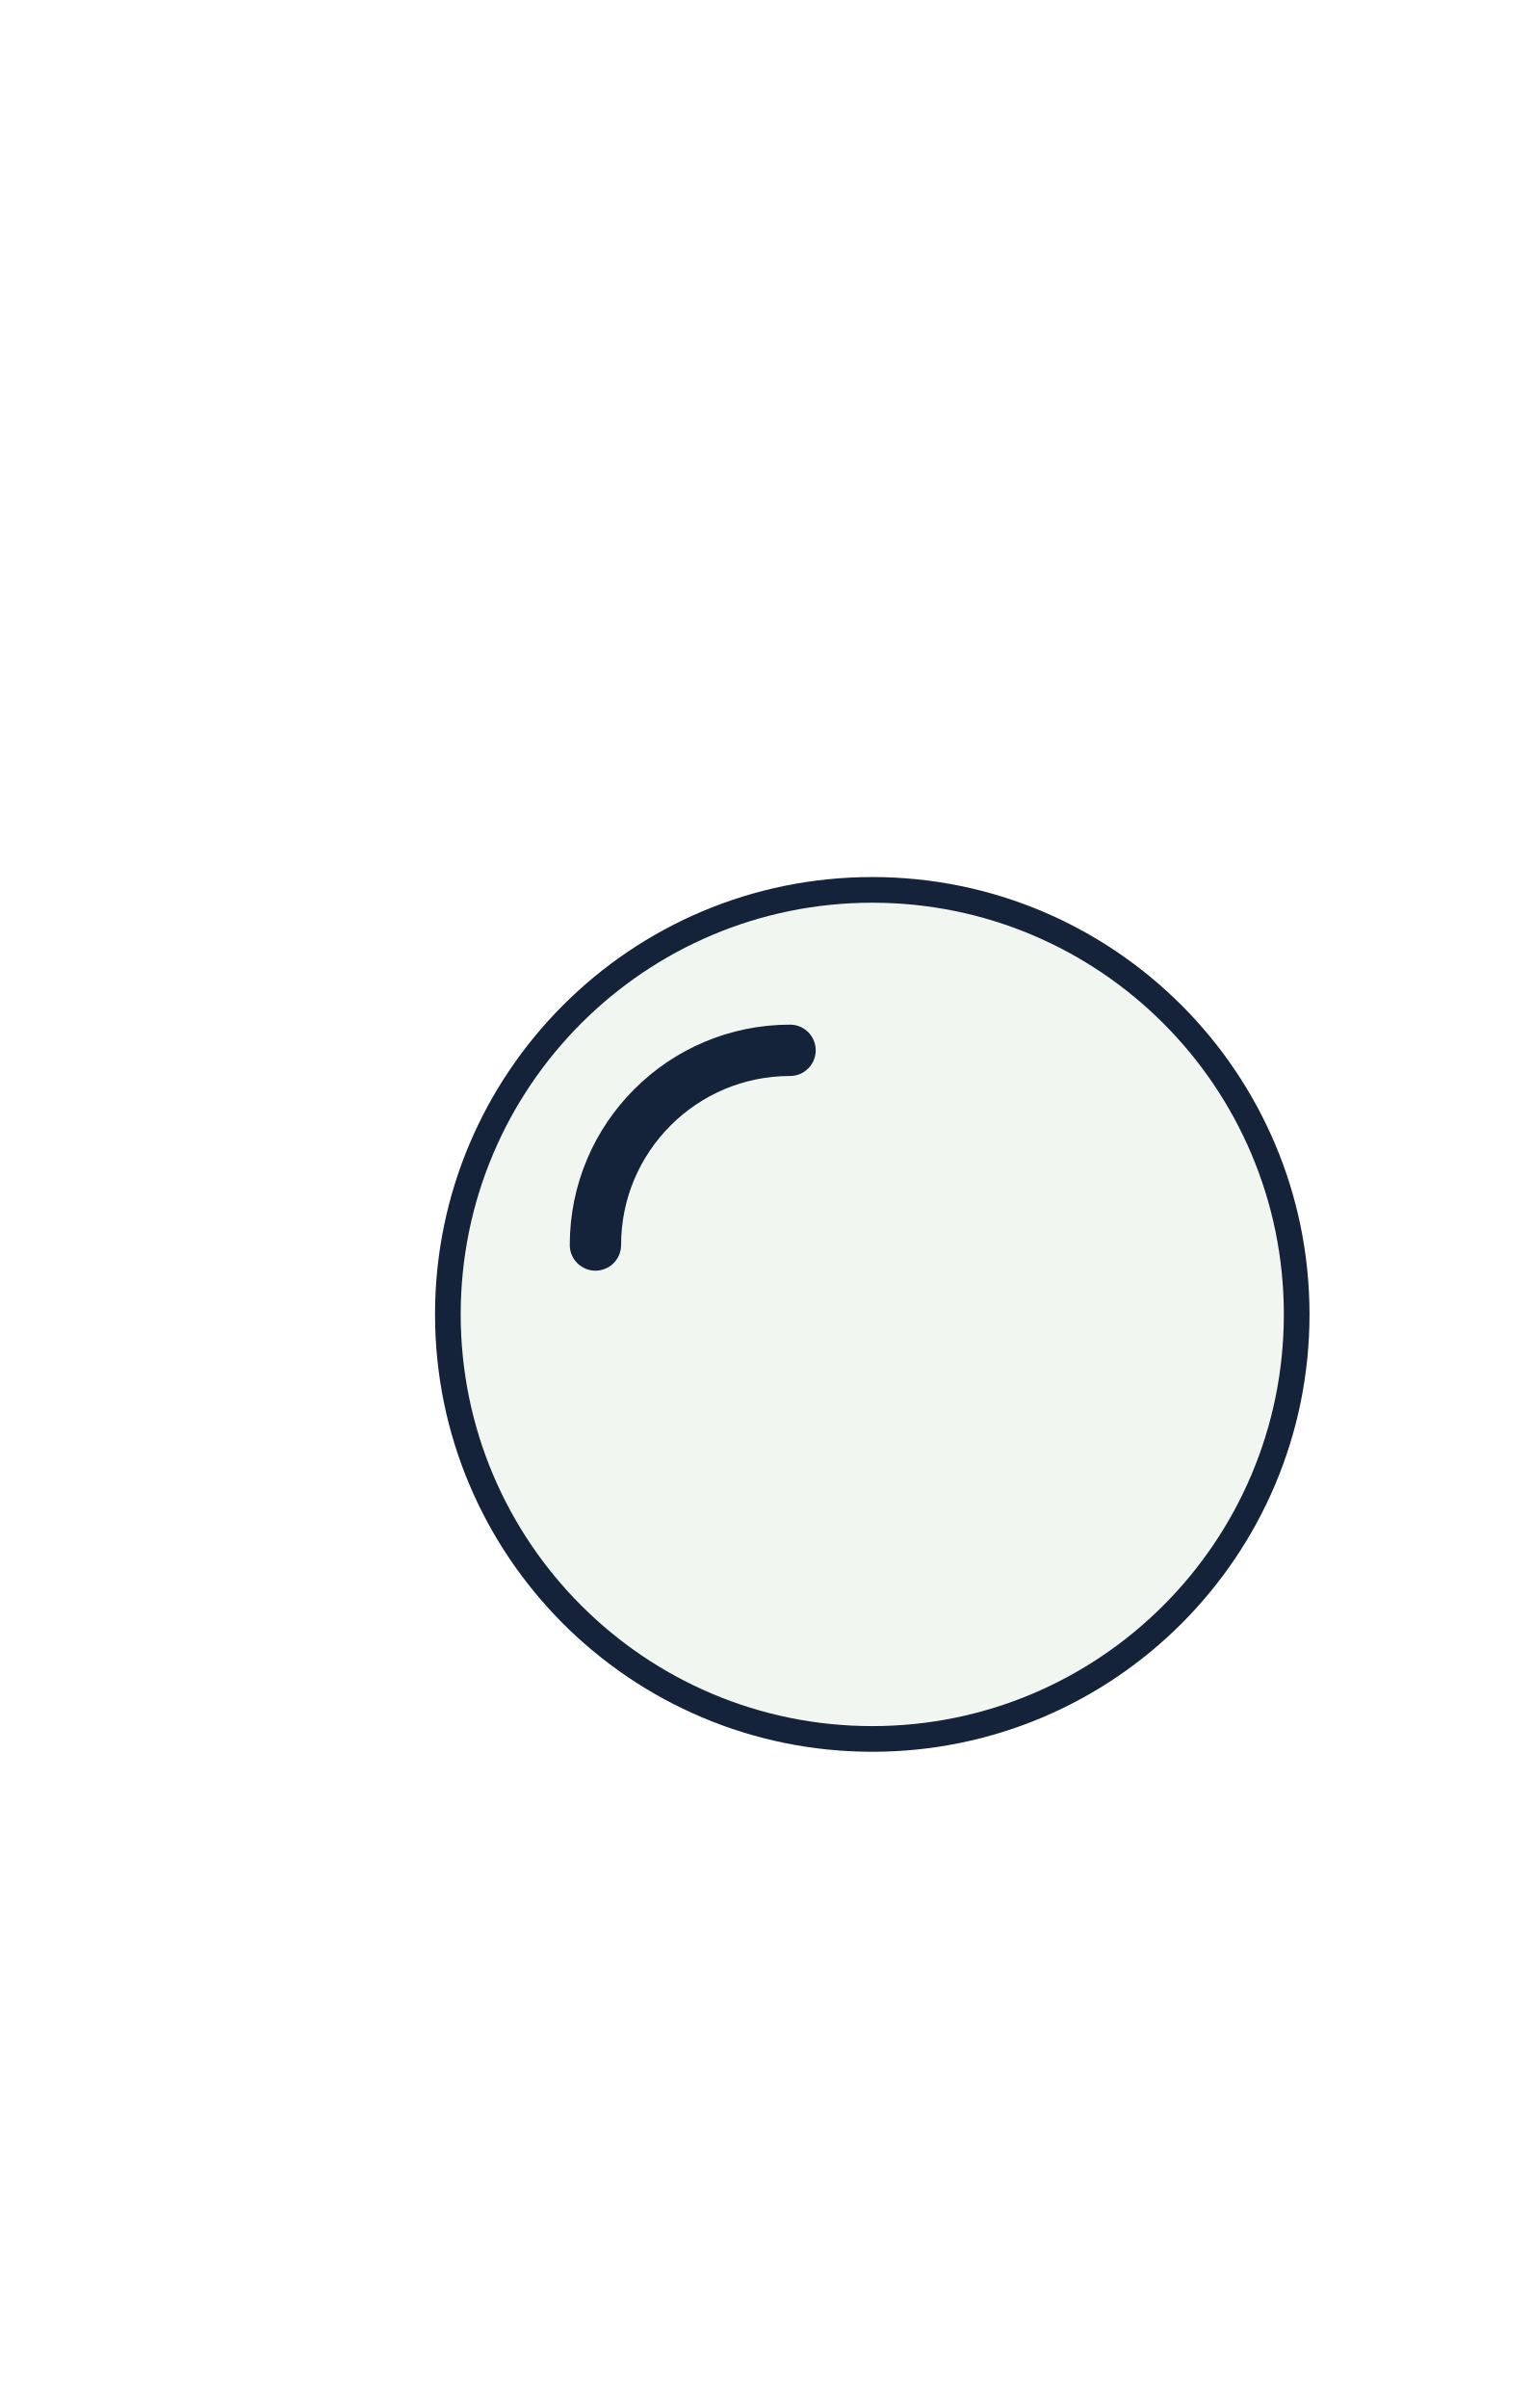
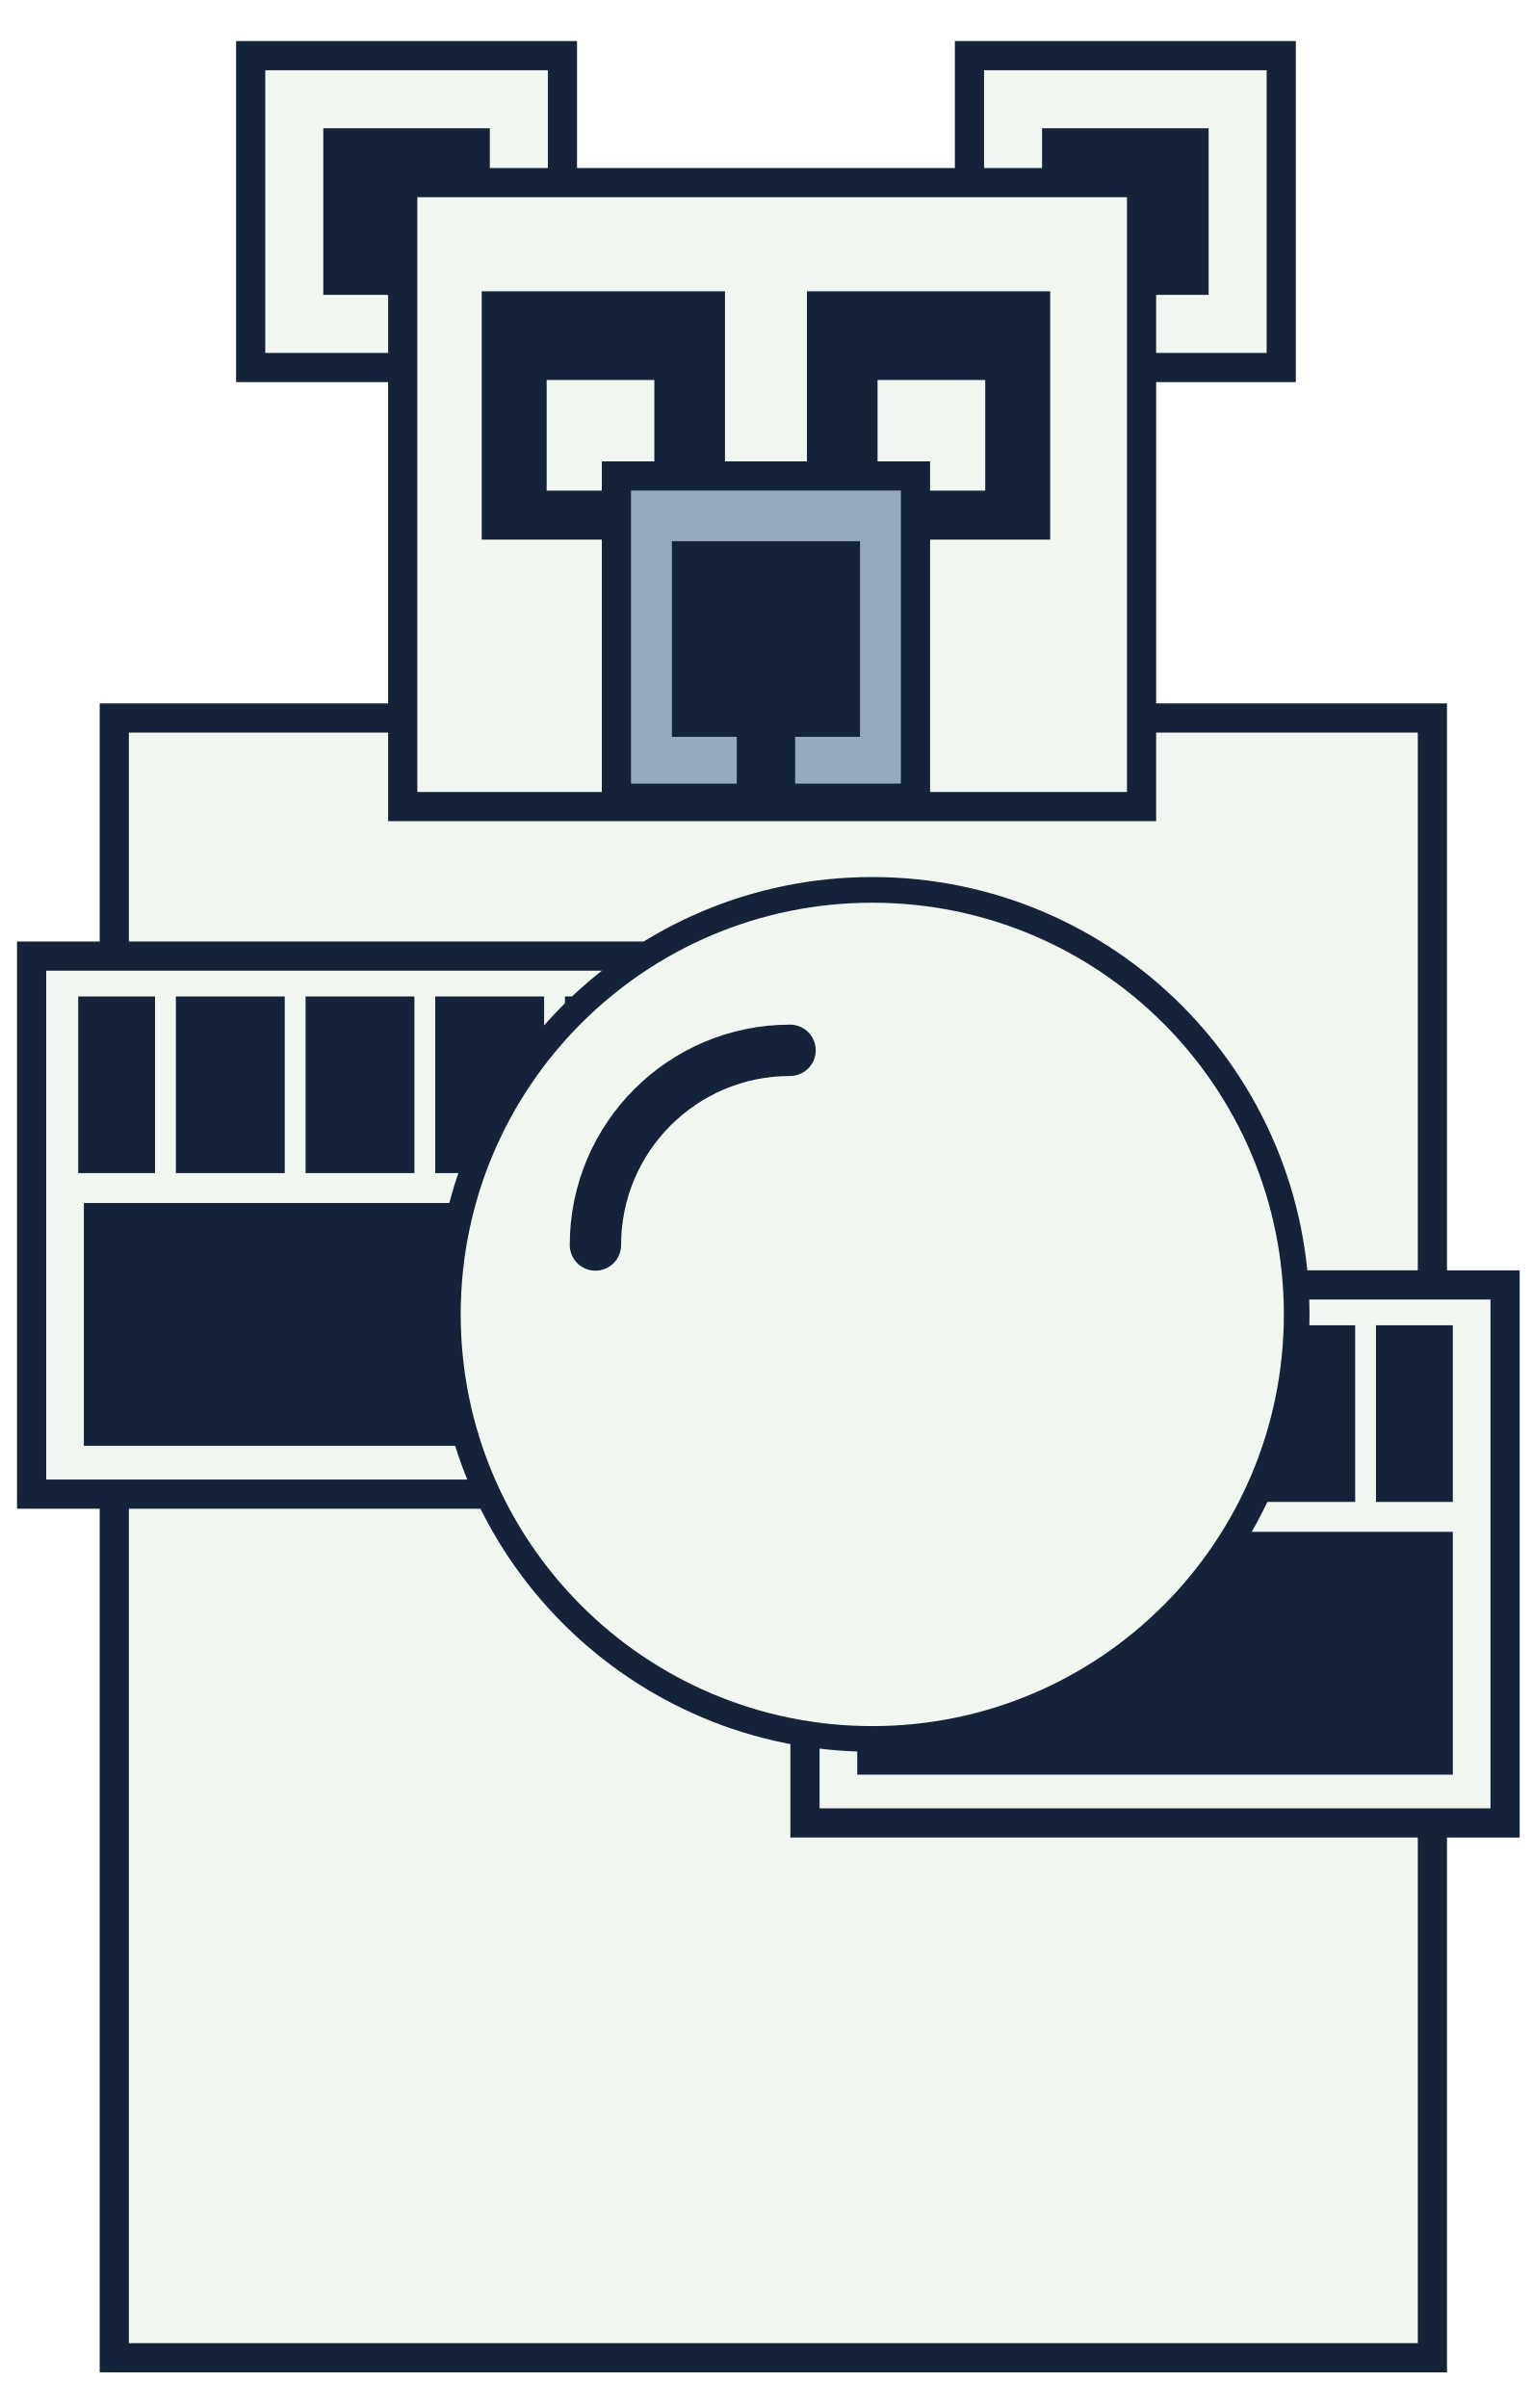
<svg xmlns="http://www.w3.org/2000/svg" width="420" height="660" viewBox="0 0 111.125 174.625" version="1.1" id="svg1" xml:space="preserve">
  <defs id="defs1" />
  <g id="layer1" style="display:inline">
-     <g id="layer3" style="display:none">
+     <g id="layer3" style="display:inline">
      <rect style="display:inline;fill:#f1f6f0;stroke:#14233a;stroke-width:4.233;stroke-linecap:square;stroke-linejoin:miter;stroke-dasharray:none;paint-order:stroke fill markers" id="rect15-5" width="93.498" height="116.796" x="9.349" y="53.126" />
    </g>
-     <g id="layer9" style="display:none">
-       <g id="layer11" style="display:none">
+     <g id="layer9" style="display:inline">
+       <g id="layer11" style="display:inline">
        <rect style="display:inline;fill:#f1f6f0;stroke:#14233a;stroke-width:4.233;stroke-linecap:square;stroke-dasharray:none;paint-order:stroke fill markers" id="rect3" width="20.499" height="20.499" x="19.243" y="5.094" />
        <rect style="display:inline;fill:#f1f6f0;stroke:#14233a;stroke-width:4.233;stroke-linecap:square;stroke-dasharray:none;paint-order:stroke fill markers" id="rect4" width="20.499" height="20.499" x="71.383" y="5.094" />
        <rect style="display:inline;fill:#14233a;stroke:none;stroke-width:2.897;stroke-linecap:square;paint-order:stroke fill markers" id="rect6" width="12.081" height="12.081" x="23.452" y="9.303" />
        <rect style="display:inline;fill:#14233a;stroke:none;stroke-width:2.897;stroke-linecap:square;paint-order:stroke fill markers" id="rect16" width="12.081" height="12.081" x="75.592" y="9.303" />
      </g>
-       <rect style="display:none;fill:#f1f6f0;stroke:#14233a;stroke-width:4.233;stroke-linecap:square;stroke-linejoin:miter;stroke-dasharray:none;paint-order:stroke fill markers" id="rect5-1" width="51.478" height="43.131" x="30.272" y="14.302" />
-       <g id="layer10" style="display:none">
-         <rect style="display:none;fill:#14233a;stroke:#14233a;stroke-width:4.233;stroke-linecap:square;stroke-linejoin:miter;stroke-dasharray:none;paint-order:stroke fill markers" id="rect12-4" width="13.413" height="13.775" x="37.06" y="23.241" />
-         <rect style="display:none;fill:#14233a;stroke:#14233a;stroke-width:4.233;stroke-linecap:square;stroke-linejoin:miter;stroke-dasharray:none;paint-order:stroke fill markers" id="rect26" width="13.413" height="13.775" x="60.652" y="23.241" />
-         <rect style="display:none;fill:#f1f6f0;stroke:none;stroke-width:3.276;stroke-linecap:square;stroke-linejoin:miter;paint-order:stroke fill markers" id="rect34" width="7.81" height="8.021" x="39.656" y="27.558" />
-         <rect style="display:none;fill:#f1f6f0;stroke:none;stroke-width:3.276;stroke-linecap:square;stroke-linejoin:miter;paint-order:stroke fill markers" id="rect38" width="7.81" height="8.021" x="63.659" y="27.558" />
+       <rect style="display:inline;fill:#f1f6f0;stroke:#14233a;stroke-width:4.233;stroke-linecap:square;stroke-linejoin:miter;stroke-dasharray:none;paint-order:stroke fill markers" id="rect5-1" width="51.478" height="43.131" x="30.272" y="14.302" />
+       <g id="layer10" style="display:inline">
+         <rect style="display:inline;fill:#14233a;stroke:#14233a;stroke-width:4.233;stroke-linecap:square;stroke-linejoin:miter;stroke-dasharray:none;paint-order:stroke fill markers" id="rect12-4" width="13.413" height="13.775" x="37.06" y="23.241" />
+         <rect style="display:inline;fill:#14233a;stroke:#14233a;stroke-width:4.233;stroke-linecap:square;stroke-linejoin:miter;stroke-dasharray:none;paint-order:stroke fill markers" id="rect26" width="13.413" height="13.775" x="60.652" y="23.241" />
+         <rect style="display:inline;fill:#f1f6f0;stroke:none;stroke-width:3.276;stroke-linecap:square;stroke-linejoin:miter;paint-order:stroke fill markers" id="rect34" width="7.81" height="8.021" x="39.656" y="27.558" />
+         <rect style="display:inline;fill:#f1f6f0;stroke:none;stroke-width:3.276;stroke-linecap:square;stroke-linejoin:miter;paint-order:stroke fill markers" id="rect38" width="7.81" height="8.021" x="63.659" y="27.558" />
      </g>
-       <g id="layer6-6" style="display:none;fill:#303843" transform="translate(-0.2094269,-10.70973)">
-         <rect style="display:none;fill:#96a9c1;stroke:#14233a;stroke-width:4.233;stroke-linecap:square;stroke-linejoin:miter;stroke-dasharray:none;paint-order:stroke fill markers" id="rect11-9" width="19.578" height="21.253" x="45.983" y="46.284" />
-         <rect style="display:none;fill:#14233a;stroke:none;stroke-width:1.31;stroke-linecap:round;stroke-linejoin:round;paint-order:stroke fill markers" id="rect14-5" width="13.647" height="14.187" x="48.948" y="49.957" />
-         <path style="display:none;fill:#14233a;stroke:#14233a;stroke-width:4.233;stroke-linecap:butt;stroke-linejoin:miter;stroke-dasharray:none;stroke-opacity:1" d="m 55.772,61.503 v 6.616" id="path14-7" />
+       <g id="layer6-6" style="display:inline;fill:#303843" transform="translate(-0.2094269,-10.70973)">
+         <rect style="display:inline;fill:#96a9c1;stroke:#14233a;stroke-width:4.233;stroke-linecap:square;stroke-linejoin:miter;stroke-dasharray:none;paint-order:stroke fill markers" id="rect11-9" width="19.578" height="21.253" x="45.983" y="46.284" />
+         <rect style="display:inline;fill:#14233a;stroke:none;stroke-width:1.31;stroke-linecap:round;stroke-linejoin:round;paint-order:stroke fill markers" id="rect14-5" width="13.647" height="14.187" x="48.948" y="49.957" />
+         <path style="display:inline;fill:#14233a;stroke:#14233a;stroke-width:4.233;stroke-linecap:butt;stroke-linejoin:miter;stroke-dasharray:none;stroke-opacity:1" d="m 55.772,61.503 v 6.616" id="path14-7" />
      </g>
    </g>
-     <g id="layer12" style="display:none">
-       <g id="layer13" transform="translate(56.0594,-9.084038)" style="display:none">
+     <g id="layer12" style="display:inline">
+       <g id="layer13" transform="translate(56.0594,-9.084038)" style="display:inline">
        <rect style="display:inline;fill:#f1f6f0;stroke:#14233a;stroke-width:4.233;stroke-linecap:square;stroke-linejoin:miter;stroke-dasharray:none;paint-order:stroke fill markers" id="rect36" width="48.668" height="36.901" x="-52.061" y="103.323" rx="0" ry="0" transform="scale(-1,1)" />
        <rect style="display:inline;fill:#14233a;stroke:none;stroke-width:0;stroke-linecap:square;stroke-linejoin:miter;stroke-dasharray:none;paint-order:stroke fill markers" id="rect37" width="43.204" height="17.609" x="-49.329" y="120.17" rx="0" ry="0" transform="scale(-1,1)" />
        <rect style="display:inline;fill:#14233a;stroke:none;stroke-width:0;stroke-linecap:square;stroke-linejoin:miter;stroke-dasharray:none;paint-order:stroke fill markers" id="rect39" width="7.897" height="12.809" x="-14.022" y="105.192" rx="0" ry="0" transform="scale(-1,1)" />
        <rect style="display:inline;fill:#14233a;stroke:none;stroke-width:0;stroke-linecap:square;stroke-linejoin:miter;stroke-dasharray:none;paint-order:stroke fill markers" id="rect42" width="7.897" height="12.809" x="-23.429" y="105.192" rx="0" ry="0" transform="scale(-1,1)" />
        <rect style="display:inline;fill:#14233a;stroke:none;stroke-width:0;stroke-linecap:square;stroke-linejoin:miter;stroke-dasharray:none;paint-order:stroke fill markers" id="rect43" width="7.897" height="12.809" x="-32.837" y="105.192" rx="0" ry="0" transform="scale(-1,1)" />
        <rect style="display:inline;fill:#14233a;stroke:none;stroke-width:0;stroke-linecap:square;stroke-linejoin:miter;stroke-dasharray:none;paint-order:stroke fill markers" id="rect44" width="7.897" height="12.809" x="-42.245" y="105.192" rx="0" ry="0" transform="scale(-1,1)" />
        <rect style="display:inline;fill:#14233a;stroke:none;stroke-width:0;stroke-linecap:square;stroke-linejoin:miter;stroke-dasharray:none;paint-order:stroke fill markers" id="rect45" width="5.574" height="12.809" x="-49.329" y="105.192" rx="0" ry="0" transform="scale(-1,1)" />
      </g>
-       <g id="layer14" transform="translate(-55.7116,-32.92944)" style="display:none">
-         <rect style="display:none;fill:#f1f6f0;stroke:#14233a;stroke-width:4.233;stroke-linecap:square;stroke-linejoin:miter;stroke-dasharray:none;paint-order:stroke fill markers" id="rect18-4" width="48.668" height="36.901" x="-107.732" y="103.323" rx="0" ry="0" transform="scale(-1,1)" />
-         <rect style="display:none;fill:#14233a;stroke:none;stroke-width:0;stroke-linecap:square;stroke-linejoin:miter;stroke-dasharray:none;paint-order:stroke fill markers" id="rect39-2" width="7.897" height="12.809" x="96.692" y="105.192" rx="0" ry="0" />
-         <rect style="display:none;fill:#14233a;stroke:none;stroke-width:0;stroke-linecap:square;stroke-linejoin:miter;stroke-dasharray:none;paint-order:stroke fill markers" id="rect42-3" width="7.897" height="12.809" x="87.285" y="105.192" rx="0" ry="0" />
-         <rect style="display:none;fill:#14233a;stroke:none;stroke-width:0;stroke-linecap:square;stroke-linejoin:miter;stroke-dasharray:none;paint-order:stroke fill markers" id="rect43-3" width="7.897" height="12.809" x="77.877" y="105.192" rx="0" ry="0" />
-         <rect style="display:none;fill:#14233a;stroke:none;stroke-width:0;stroke-linecap:square;stroke-linejoin:miter;stroke-dasharray:none;paint-order:stroke fill markers" id="rect44-9" width="7.897" height="12.809" x="68.47" y="105.192" rx="0" ry="0" />
-         <rect style="display:none;fill:#14233a;stroke:none;stroke-width:0;stroke-linecap:square;stroke-linejoin:miter;stroke-dasharray:none;paint-order:stroke fill markers" id="rect45-2" width="5.574" height="12.809" x="61.385" y="105.192" rx="0" ry="0" />
-         <rect style="display:none;fill:#14233a;stroke:none;stroke-width:0;stroke-linecap:square;stroke-linejoin:miter;stroke-dasharray:none;paint-order:stroke fill markers" id="rect37-3" width="43.204" height="17.609" x="-105" y="120.17" rx="0" ry="0" transform="scale(-1,1)" />
+       <g id="layer14" transform="translate(-55.7116,-32.92944)" style="display:inline">
+         <rect style="display:inline;fill:#f1f6f0;stroke:#14233a;stroke-width:4.233;stroke-linecap:square;stroke-linejoin:miter;stroke-dasharray:none;paint-order:stroke fill markers" id="rect18-4" width="48.668" height="36.901" x="-107.732" y="103.323" rx="0" ry="0" transform="scale(-1,1)" />
+         <rect style="display:inline;fill:#14233a;stroke:none;stroke-width:0;stroke-linecap:square;stroke-linejoin:miter;stroke-dasharray:none;paint-order:stroke fill markers" id="rect39-2" width="7.897" height="12.809" x="96.692" y="105.192" rx="0" ry="0" />
+         <rect style="display:inline;fill:#14233a;stroke:none;stroke-width:0;stroke-linecap:square;stroke-linejoin:miter;stroke-dasharray:none;paint-order:stroke fill markers" id="rect42-3" width="7.897" height="12.809" x="87.285" y="105.192" rx="0" ry="0" />
+         <rect style="display:inline;fill:#14233a;stroke:none;stroke-width:0;stroke-linecap:square;stroke-linejoin:miter;stroke-dasharray:none;paint-order:stroke fill markers" id="rect43-3" width="7.897" height="12.809" x="77.877" y="105.192" rx="0" ry="0" />
+         <rect style="display:inline;fill:#14233a;stroke:none;stroke-width:0;stroke-linecap:square;stroke-linejoin:miter;stroke-dasharray:none;paint-order:stroke fill markers" id="rect44-9" width="7.897" height="12.809" x="68.47" y="105.192" rx="0" ry="0" />
+         <rect style="display:inline;fill:#14233a;stroke:none;stroke-width:0;stroke-linecap:square;stroke-linejoin:miter;stroke-dasharray:none;paint-order:stroke fill markers" id="rect45-2" width="5.574" height="12.809" x="61.385" y="105.192" rx="0" ry="0" />
+         <rect style="display:inline;fill:#14233a;stroke:none;stroke-width:0;stroke-linecap:square;stroke-linejoin:miter;stroke-dasharray:none;paint-order:stroke fill markers" id="rect37-3" width="43.204" height="17.609" x="-105" y="120.17" rx="0" ry="0" transform="scale(-1,1)" />
      </g>
    </g>
    <g id="layer2" transform="matrix(0.8414921,0,0,0.8414921,18.02767,8.253248)" style="display:inline">
      <circle style="display:inline;fill:#f1f6f0;stroke:#14233a;stroke-width:4.425;stroke-linecap:square;stroke-dasharray:none;paint-order:stroke fill markers" id="path1" cx="53.77" cy="103.466" r="35.479" />
      <path id="circle1" style="display:inline;fill:none;stroke:#14233a;stroke-width:4.425;stroke-linecap:round;stroke-linejoin:round;stroke-dasharray:none" d="m 29.905,97.484 c 1e-6,-9.266 7.511,-16.777 16.777,-16.777" />
    </g>
  </g>
  <g id="g15" style="display:none">
    <g id="g7" style="display:none">
      <rect style="display:inline;fill:#f1f6f0;stroke:#14233a;stroke-width:4.233;stroke-linecap:square;stroke-dasharray:none;paint-order:stroke fill markers" id="rect1" width="20.499" height="20.499" x="19.243" y="5.094" />
      <rect style="display:inline;fill:#f1f6f0;stroke:#14233a;stroke-width:4.233;stroke-linecap:square;stroke-dasharray:none;paint-order:stroke fill markers" id="rect2" width="20.499" height="20.499" x="71.383" y="5.094" />
      <rect style="display:inline;fill:#14233a;stroke:none;stroke-width:2.897;stroke-linecap:square;paint-order:stroke fill markers" id="rect5" width="12.081" height="12.081" x="23.452" y="9.303" />
      <rect style="display:inline;fill:#14233a;stroke:none;stroke-width:2.897;stroke-linecap:square;paint-order:stroke fill markers" id="rect7" width="12.081" height="12.081" x="75.592" y="9.303" />
    </g>
    <rect style="display:inline;fill:#f1f6f0;stroke:#14233a;stroke-width:4.233;stroke-linecap:square;stroke-linejoin:miter;stroke-dasharray:none;paint-order:stroke fill markers" id="rect8" width="51.478" height="43.131" x="30.272" y="14.302" />
    <g id="g12" style="display:inline">
      <rect style="display:inline;fill:#14233a;stroke:#14233a;stroke-width:4.233;stroke-linecap:square;stroke-linejoin:miter;stroke-dasharray:none;paint-order:stroke fill markers" id="rect9" width="13.413" height="13.775" x="37.06" y="23.241" />
      <rect style="display:inline;fill:#14233a;stroke:#14233a;stroke-width:4.233;stroke-linecap:square;stroke-linejoin:miter;stroke-dasharray:none;paint-order:stroke fill markers" id="rect10" width="13.413" height="13.775" x="60.652" y="23.241" />
      <rect style="display:none;fill:#f1f6f0;stroke:none;stroke-width:3.276;stroke-linecap:square;stroke-linejoin:miter;paint-order:stroke fill markers" id="rect11" width="7.81" height="8.021" x="39.656" y="27.558" />
      <rect style="display:none;fill:#f1f6f0;stroke:none;stroke-width:3.276;stroke-linecap:square;stroke-linejoin:miter;paint-order:stroke fill markers" id="rect12" width="7.81" height="8.021" x="63.659" y="27.558" />
    </g>
    <g id="g14" style="display:inline;fill:#303843" transform="translate(-0.2094269,-18.04197)">
      <rect style="display:inline;fill:#96a9c1;stroke:#14233a;stroke-width:4.233;stroke-linecap:square;stroke-linejoin:miter;stroke-dasharray:none;paint-order:stroke fill markers" id="rect13" width="19.578" height="21.253" x="45.983" y="46.284" />
      <rect style="display:inline;fill:#14233a;stroke:none;stroke-width:1.31;stroke-linecap:round;stroke-linejoin:round;paint-order:stroke fill markers" id="rect14" width="13.647" height="14.187" x="48.948" y="49.957" />
      <path style="display:inline;fill:#14233a;stroke:#14233a;stroke-width:4.233;stroke-linecap:butt;stroke-linejoin:miter;stroke-dasharray:none;stroke-opacity:1" d="m 55.772,61.503 v 6.616" id="path14" />
      <rect style="fill:#14233a;stroke-width:0;stroke-linecap:square;paint-order:stroke fill markers" id="rect15" width="16.362" height="7.264" x="47.801" y="68.689" />
    </g>
  </g>
</svg>
